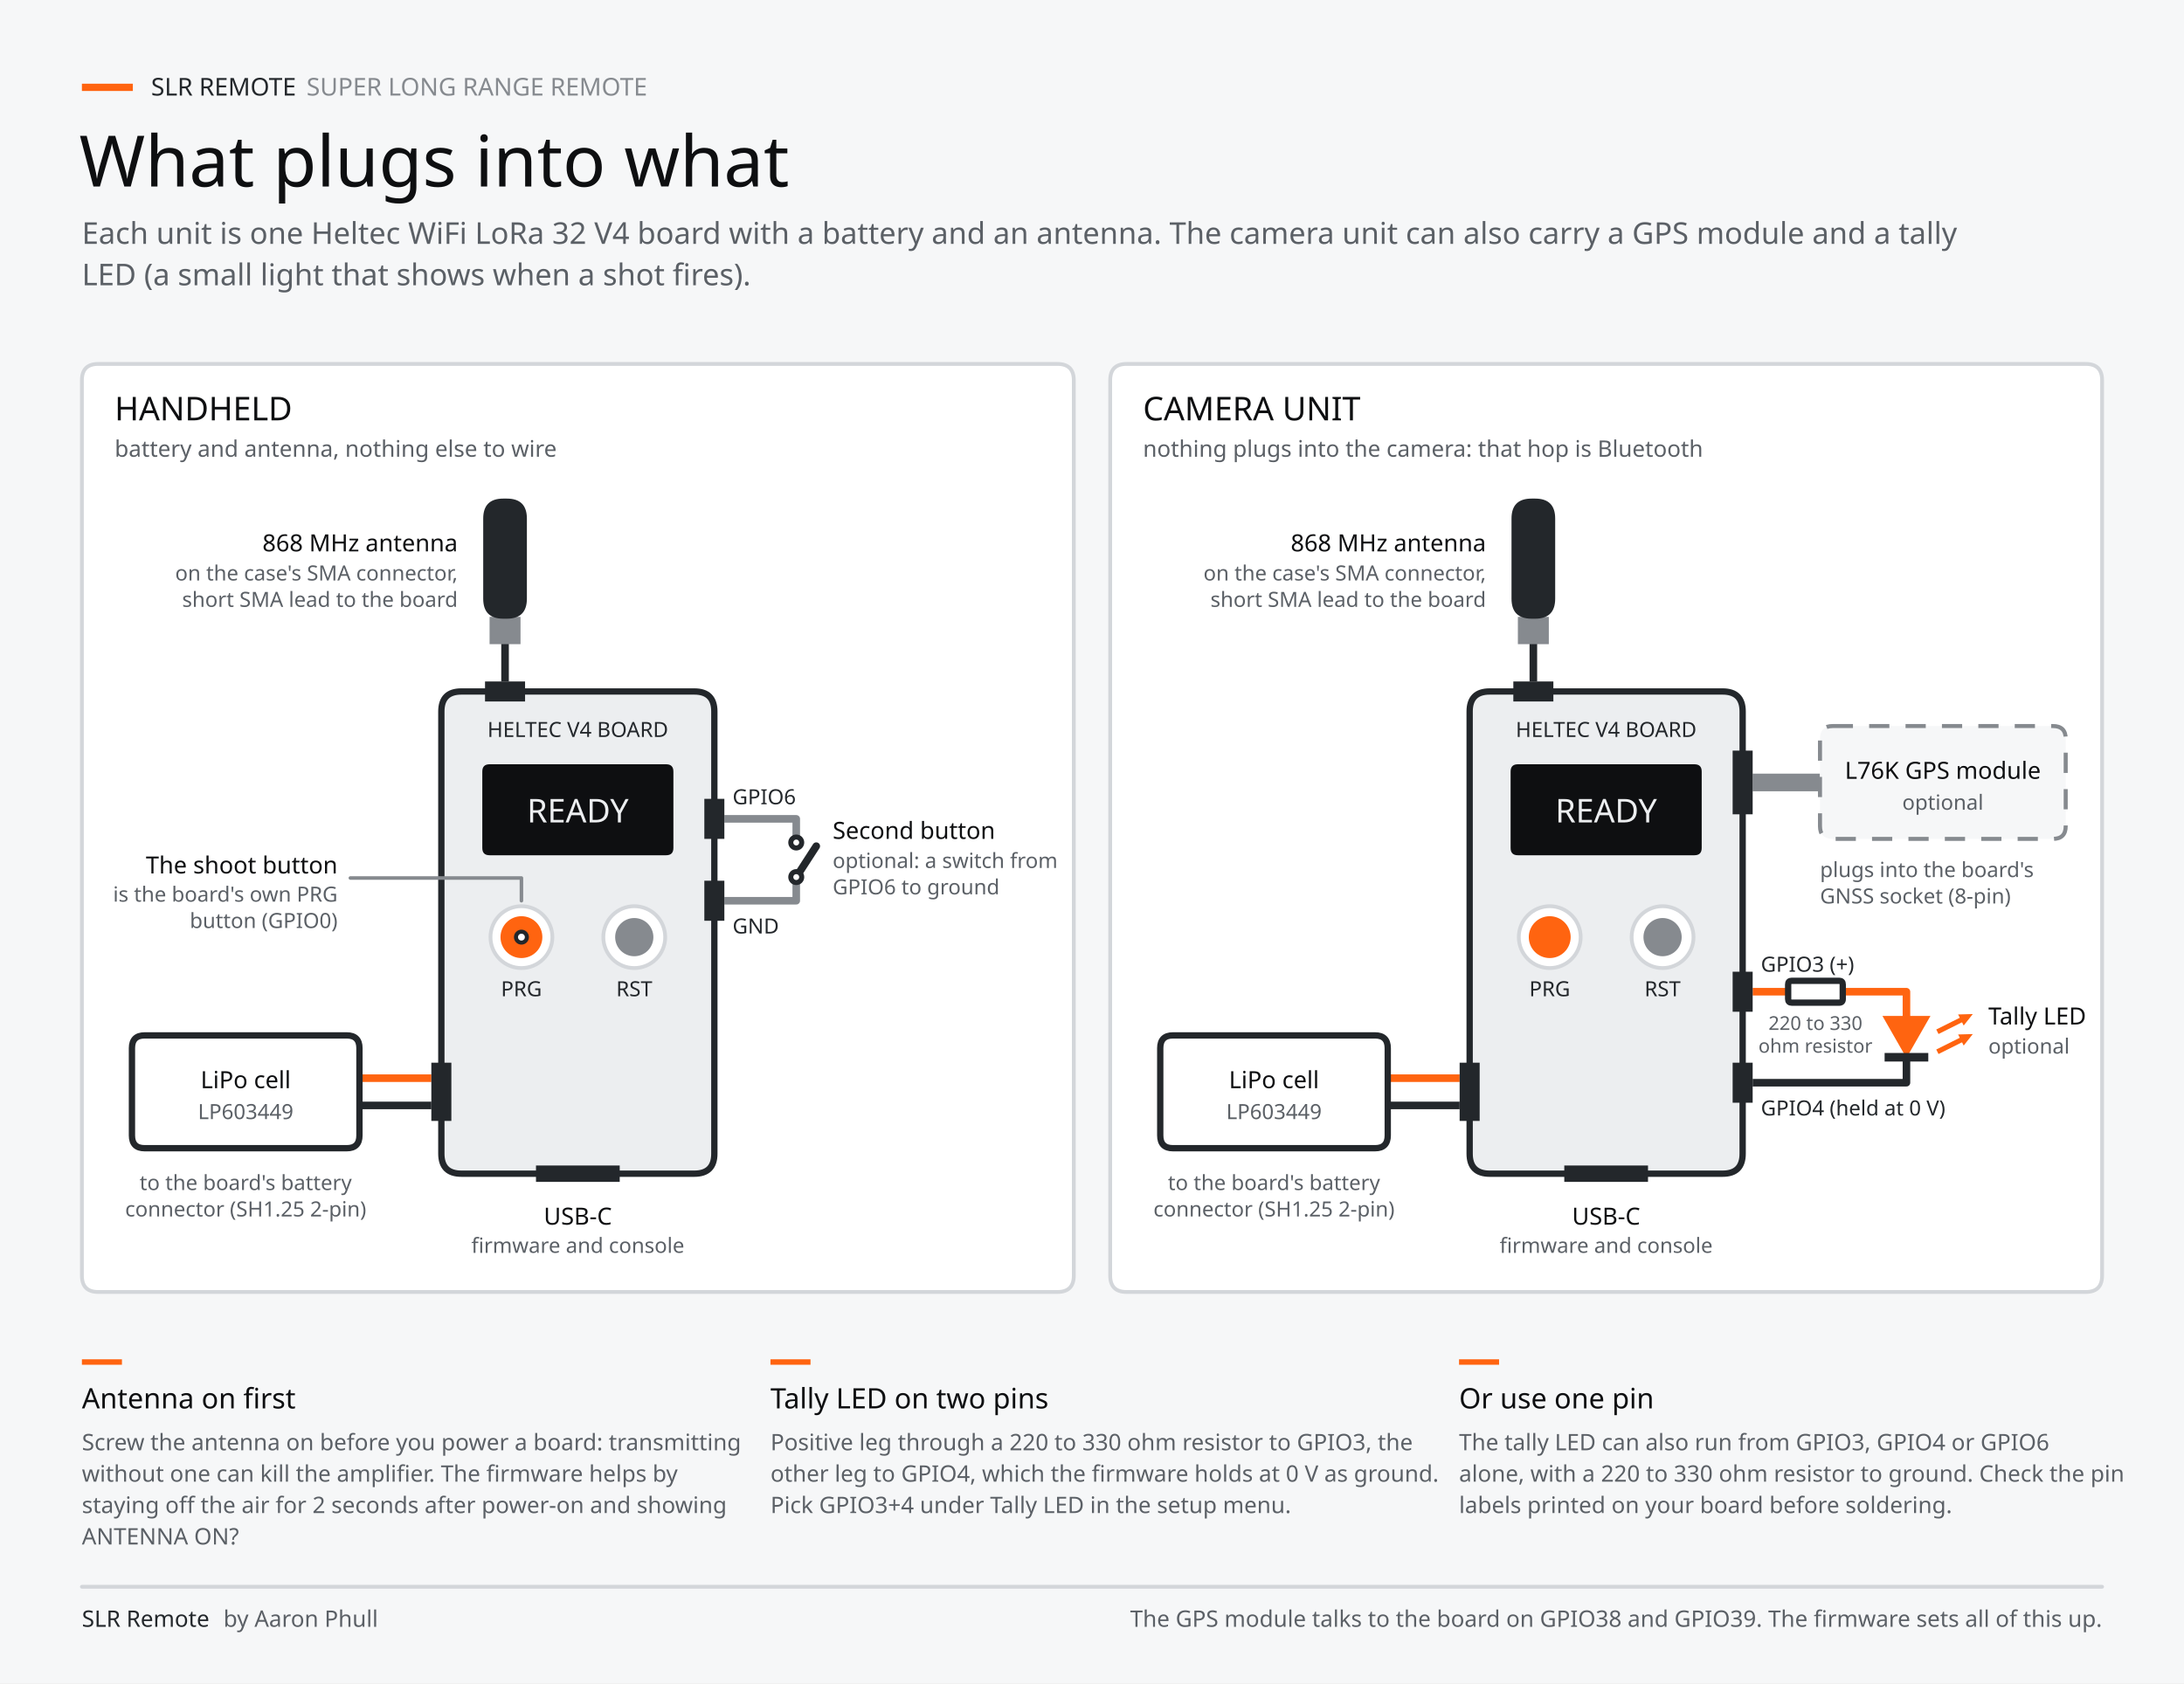
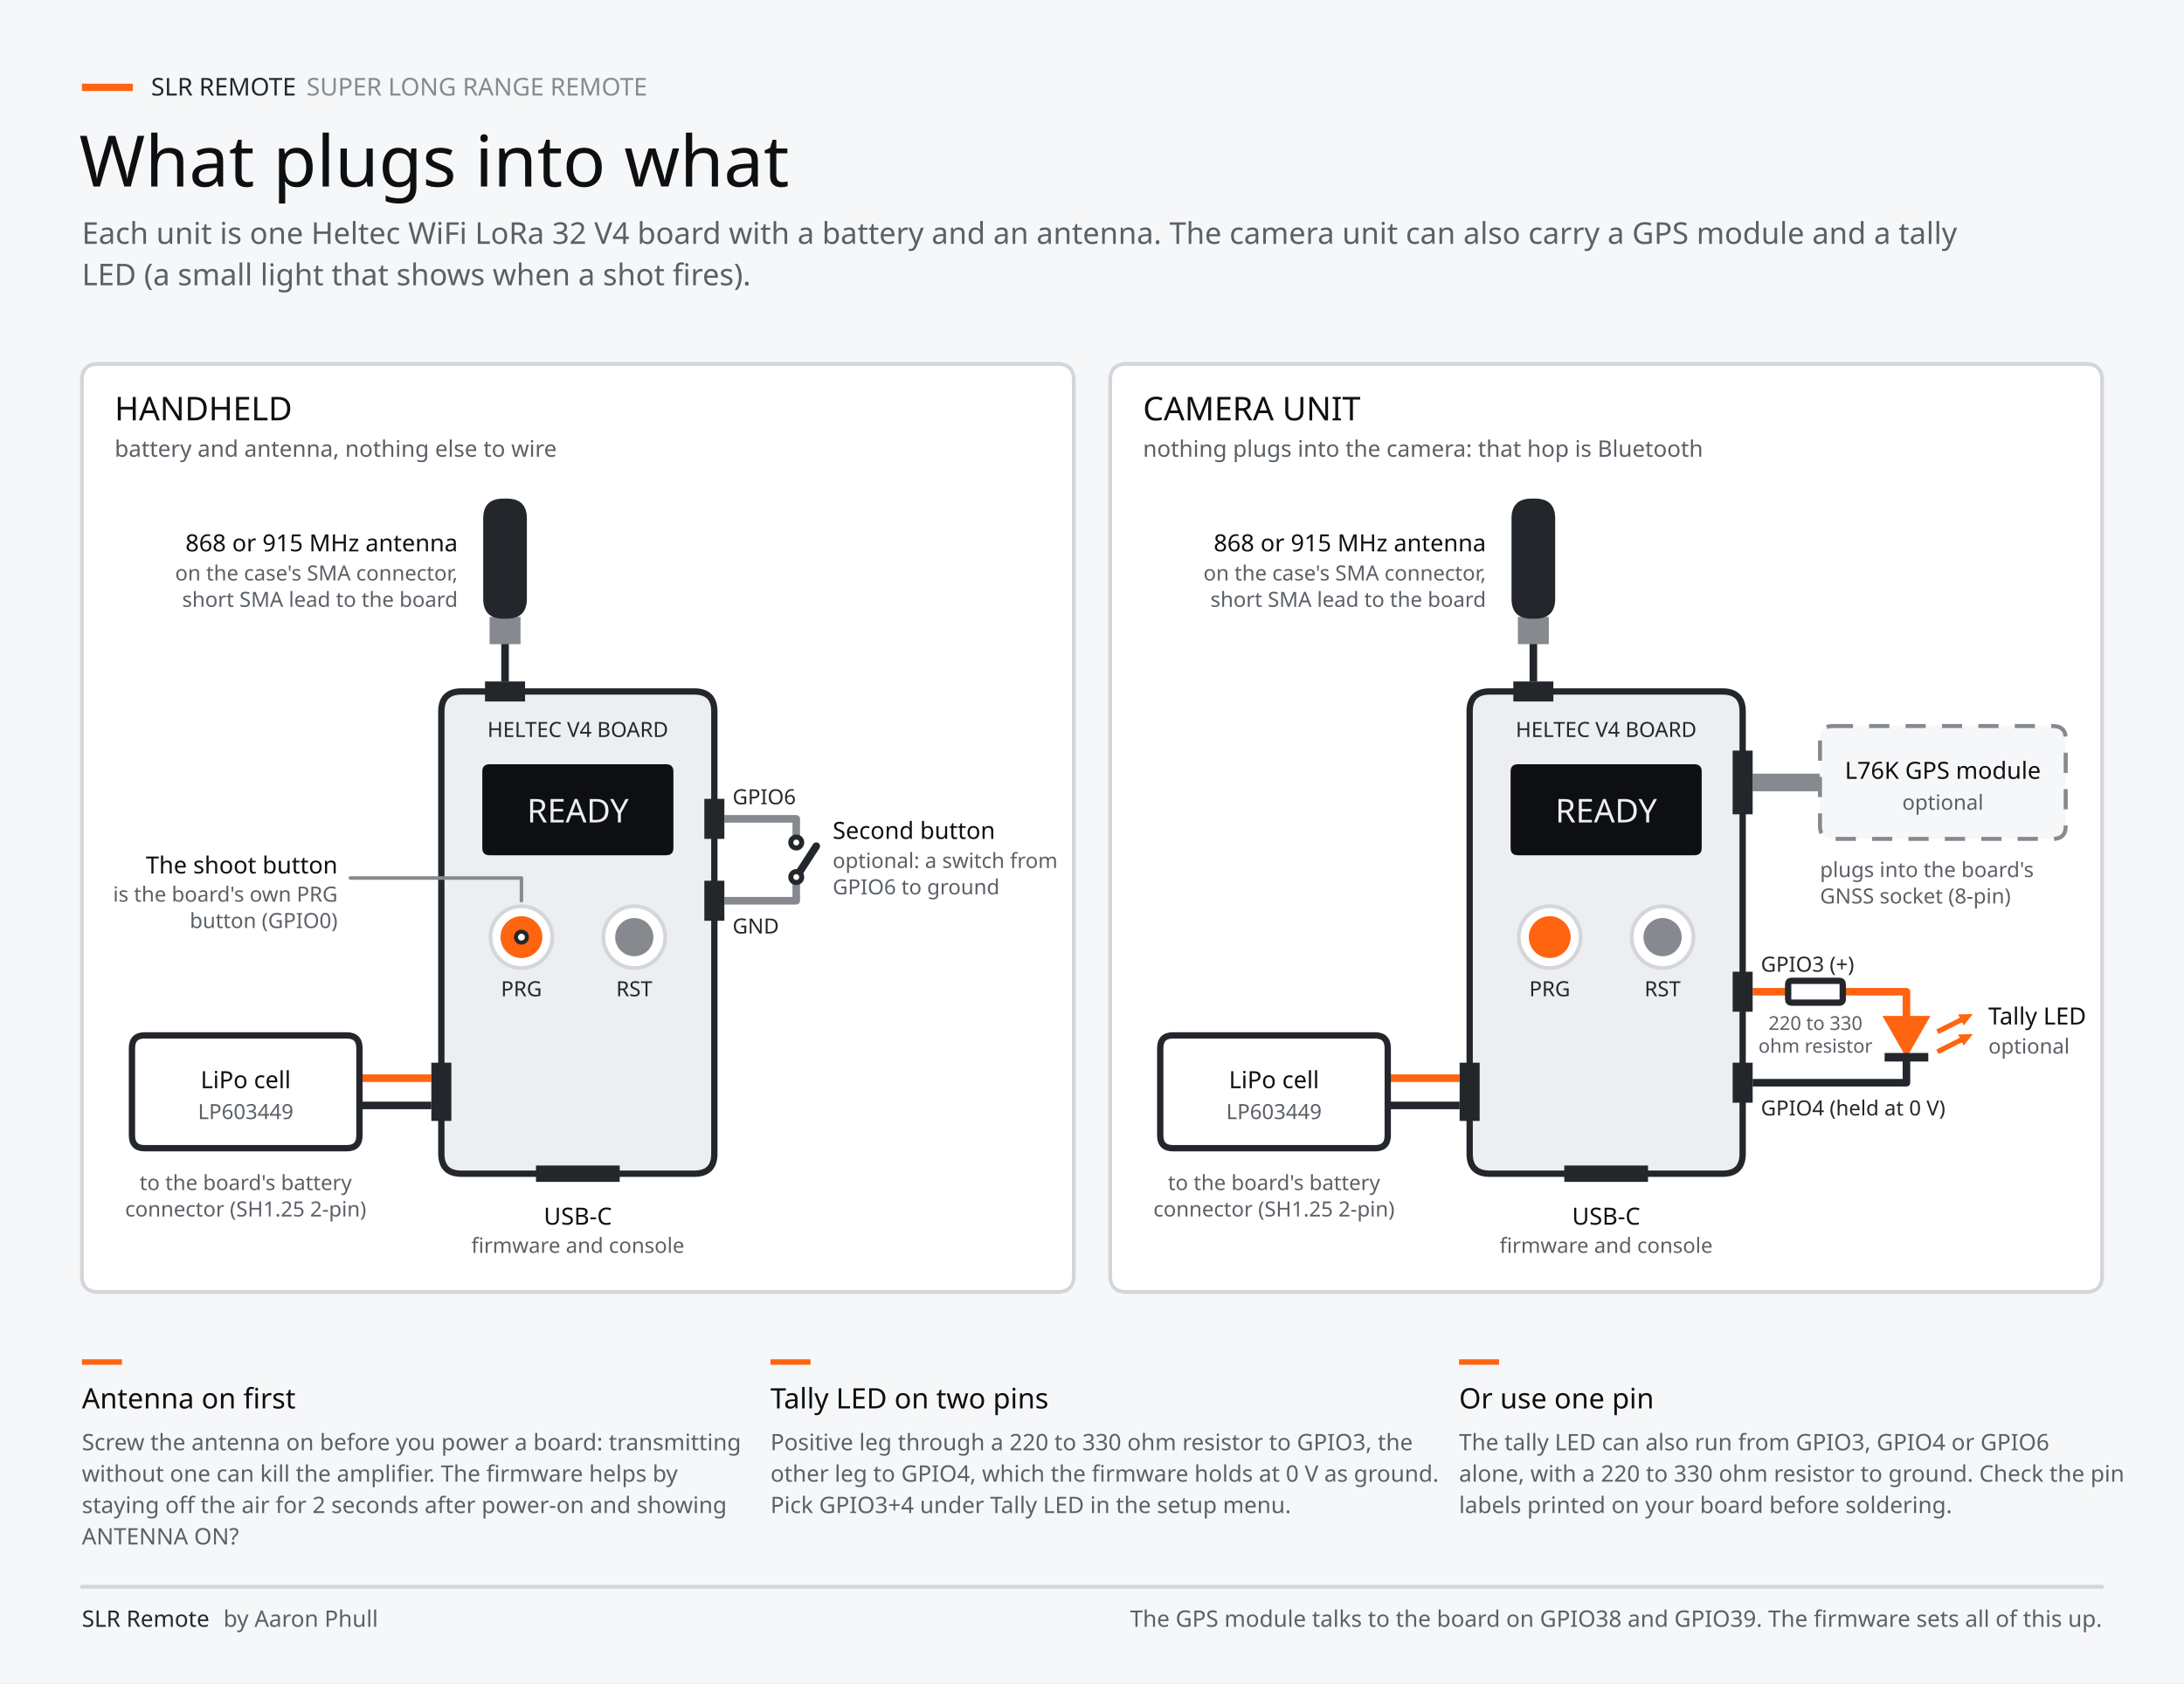
<svg xmlns="http://www.w3.org/2000/svg" width="864pt" height="666pt" viewBox="0 0 864 666" version="1.1">
  <defs>
    <style type="text/css">*{stroke-linejoin: round; stroke-linecap: butt}</style>
  </defs>
  <g id="figure_1">
    <g id="patch_1">
      <path d="M 0 666  L 864 666  L 864 0  L 0 0  z " style="fill: #f6f7f8" />
    </g>
    <g id="axes_1">
      <g id="patch_2">
        <path d="M 38.88 144  L 418.32 144  Q 424.8 144 424.8 150.48  L 424.8 504.72  Q 424.8 511.2 418.32 511.2  L 38.88 511.2  Q 32.4 511.2 32.4 504.72  L 32.4 150.48  Q 32.4 144 38.88 144  z " clip-path="url(#p35c425ba33)" style="fill: #ffffff; stroke: #d3d6da; stroke-width: 1.5; stroke-linejoin: miter" />
      </g>
      <g id="patch_3">
        <path d="M 445.68 144  L 825.12 144  Q 831.6 144 831.6 150.48  L 831.6 504.72  Q 831.6 511.2 825.12 511.2  L 445.68 511.2  Q 439.2 511.2 439.2 504.72  L 439.2 150.48  Q 439.2 144 445.68 144  z " clip-path="url(#p35c425ba33)" style="fill: #ffffff; stroke: #d3d6da; stroke-width: 1.5; stroke-linejoin: miter" />
      </g>
      <g id="patch_4">
        <path d="M 32.4 33.12  L 52.56 33.12  L 52.56 36  L 32.4 36  z " clip-path="url(#p35c425ba33)" style="fill: #ff6410" />
      </g>
      <g id="line2d_1">
        <path d="M 199.8 269.64  L 199.8 253.8  " clip-path="url(#p35c425ba33)" style="fill: none; stroke: #23272b; stroke-width: 3" />
      </g>
      <g id="line2d_2">
        <path d="M 142.2 426.6  L 170.64 426.6  " clip-path="url(#p35c425ba33)" style="fill: none; stroke: #ff6410; stroke-width: 3" />
      </g>
      <g id="line2d_3">
        <path d="M 142.2 437.4  L 170.64 437.4  " clip-path="url(#p35c425ba33)" style="fill: none; stroke: #23272b; stroke-width: 3" />
      </g>
      <g id="line2d_4">
        <path d="M 286.56 324  L 315 324  L 315 333.36  " clip-path="url(#p35c425ba33)" style="fill: none; stroke: #868a8f; stroke-width: 3" />
      </g>
      <g id="line2d_5">
        <path d="M 286.56 356.4  L 315 356.4  L 315 347.04  " clip-path="url(#p35c425ba33)" style="fill: none; stroke: #868a8f; stroke-width: 3" />
      </g>
      <g id="line2d_6">
        <path d="M 606.6 269.64  L 606.6 253.8  " clip-path="url(#p35c425ba33)" style="fill: none; stroke: #23272b; stroke-width: 3" />
      </g>
      <g id="line2d_7">
        <path d="M 549 426.6  L 577.44 426.6  " clip-path="url(#p35c425ba33)" style="fill: none; stroke: #ff6410; stroke-width: 3" />
      </g>
      <g id="line2d_8">
        <path d="M 549 437.4  L 577.44 437.4  " clip-path="url(#p35c425ba33)" style="fill: none; stroke: #23272b; stroke-width: 3" />
      </g>
      <g id="line2d_9">
        <path d="M 693.36 309.6  L 720 309.6  " clip-path="url(#p35c425ba33)" style="fill: none; stroke: #868a8f; stroke-width: 7" />
      </g>
      <g id="line2d_10">
        <path d="M 693.36 392.4  L 754.2 392.4  L 754.2 402.48  " clip-path="url(#p35c425ba33)" style="fill: none; stroke: #ff6410; stroke-width: 3" />
      </g>
      <g id="line2d_11">
        <path d="M 693.36 428.4  L 754.2 428.4  L 754.2 418.32  " clip-path="url(#p35c425ba33)" style="fill: none; stroke: #23272b; stroke-width: 3" />
      </g>
      <g id="patch_5">
        <path d="M 32.4 537.84  L 48.24 537.84  L 48.24 540  L 32.4 540  z " clip-path="url(#p35c425ba33)" style="fill: #ff6410" />
      </g>
      <g id="patch_6">
        <path d="M 304.8 537.84  L 320.64 537.84  L 320.64 540  L 304.8 540  z " clip-path="url(#p35c425ba33)" style="fill: #ff6410" />
      </g>
      <g id="patch_7">
        <path d="M 577.2 537.84  L 593.04 537.84  L 593.04 540  L 577.2 540  z " clip-path="url(#p35c425ba33)" style="fill: #ff6410" />
      </g>
      <g id="patch_8">
        <path d="M 182.52 273.6  L 274.68 273.6  Q 282.6 273.6 282.6 281.52  L 282.6 456.48  Q 282.6 464.4 274.68 464.4  L 182.52 464.4  Q 174.6 464.4 174.6 456.48  L 174.6 281.52  Q 174.6 273.6 182.52 273.6  z " clip-path="url(#p35c425ba33)" style="fill: #eceef0; stroke: #23272b; stroke-width: 2.5; stroke-linejoin: miter" />
      </g>
      <g id="patch_9">
        <path d="M 193.68 244.08  L 205.92 244.08  L 205.92 254.88  L 193.68 254.88  z " clip-path="url(#p35c425ba33)" style="fill: #868a8f" />
      </g>
      <g id="patch_10">
        <path d="M 199.08 197.28  L 200.52 197.28  Q 208.44 197.28 208.44 205.2  L 208.44 236.88  Q 208.44 244.8 200.52 244.8  L 199.08 244.8  Q 191.16 244.8 191.16 236.88  L 191.16 205.2  Q 191.16 197.28 199.08 197.28  z " clip-path="url(#p35c425ba33)" style="fill: #23272b" />
      </g>
      <g id="patch_11">
        <path d="M 57.24 409.68  L 137.16 409.68  Q 142.2 409.68 142.2 414.72  L 142.2 449.28  Q 142.2 454.32 137.16 454.32  L 57.24 454.32  Q 52.2 454.32 52.2 449.28  L 52.2 414.72  Q 52.2 409.68 57.24 409.68  z " clip-path="url(#p35c425ba33)" style="fill: #ffffff; stroke: #23272b; stroke-width: 2.5; stroke-linejoin: miter" />
      </g>
      <g id="line2d_12">
        <path d="M 315 347.04  L 322.92 334.8  " clip-path="url(#p35c425ba33)" style="fill: none; stroke: #23272b; stroke-width: 3; stroke-linecap: round" />
      </g>
      <g id="patch_12">
        <path d="M 589.32 273.6  L 681.48 273.6  Q 689.4 273.6 689.4 281.52  L 689.4 456.48  Q 689.4 464.4 681.48 464.4  L 589.32 464.4  Q 581.4 464.4 581.4 456.48  L 581.4 281.52  Q 581.4 273.6 589.32 273.6  z " clip-path="url(#p35c425ba33)" style="fill: #eceef0; stroke: #23272b; stroke-width: 2.5; stroke-linejoin: miter" />
      </g>
      <g id="patch_13">
        <path d="M 600.48 244.08  L 612.72 244.08  L 612.72 254.88  L 600.48 254.88  z " clip-path="url(#p35c425ba33)" style="fill: #868a8f" />
      </g>
      <g id="patch_14">
        <path d="M 605.88 197.28  L 607.32 197.28  Q 615.24 197.28 615.24 205.2  L 615.24 236.88  Q 615.24 244.8 607.32 244.8  L 605.88 244.8  Q 597.96 244.8 597.96 236.88  L 597.96 205.2  Q 597.96 197.28 605.88 197.28  z " clip-path="url(#p35c425ba33)" style="fill: #23272b" />
      </g>
      <g id="patch_15">
        <path d="M 464.04 409.68  L 543.96 409.68  Q 549 409.68 549 414.72  L 549 449.28  Q 549 454.32 543.96 454.32  L 464.04 454.32  Q 459 454.32 459 449.28  L 459 414.72  Q 459 409.68 464.04 409.68  z " clip-path="url(#p35c425ba33)" style="fill: #ffffff; stroke: #23272b; stroke-width: 2.5; stroke-linejoin: miter" />
      </g>
      <g id="patch_16">
        <path d="M 725.04 287.28  L 812.16 287.28  Q 817.2 287.28 817.2 292.32  L 817.2 326.88  Q 817.2 331.92 812.16 331.92  L 725.04 331.92  Q 720 331.92 720 326.88  L 720 292.32  Q 720 287.28 725.04 287.28  z " clip-path="url(#p35c425ba33)" style="fill: #f6f7f8; stroke-dasharray: 8,6.4; stroke-dashoffset: 0; stroke: #868a8f; stroke-width: 1.6; stroke-linejoin: miter" />
      </g>
      <g id="line2d_13">
        <path d="M 766.44 408.24  L 776.566 403.177  " clip-path="url(#p35c425ba33)" style="fill: none; stroke: #ff6410; stroke-width: 2" />
      </g>
      <g id="line2d_14">
        <path d="M 766.44 416.16  L 776.566 411.097  " clip-path="url(#p35c425ba33)" style="fill: none; stroke: #ff6410; stroke-width: 2" />
      </g>
      <g id="line2d_15">
        <path d="M 32.4 627.84  L 831.6 627.84  " clip-path="url(#p35c425ba33)" style="fill: none; stroke: #d3d6da; stroke-width: 1.5; stroke-linecap: round" />
      </g>
      <g id="patch_17">
        <path d="M 193.68 302.4  L 263.52 302.4  Q 266.4 302.4 266.4 305.28  L 266.4 335.52  Q 266.4 338.4 263.52 338.4  L 193.68 338.4  Q 190.8 338.4 190.8 335.52  L 190.8 305.28  Q 190.8 302.4 193.68 302.4  z " clip-path="url(#p35c425ba33)" style="fill: #0e0f11" />
      </g>
      <g id="patch_18">
        <path d="M 206.28 358.56  C 209.526 358.56 212.64 359.85 214.935 362.145  C 217.23 364.44 218.52 367.554 218.52 370.8  C 218.52 374.046 217.23 377.16 214.935 379.455  C 212.64 381.75 209.526 383.04 206.28 383.04  C 203.034 383.04 199.92 381.75 197.625 379.455  C 195.33 377.16 194.04 374.046 194.04 370.8  C 194.04 367.554 195.33 364.44 197.625 362.145  C 199.92 359.85 203.034 358.56 206.28 358.56  z " clip-path="url(#p35c425ba33)" style="fill: #ffffff; stroke: #d3d6da; stroke-width: 1.5; stroke-linejoin: miter" />
      </g>
      <g id="patch_19">
        <path d="M 250.92 358.56  C 254.166 358.56 257.28 359.85 259.575 362.145  C 261.87 364.44 263.16 367.554 263.16 370.8  C 263.16 374.046 261.87 377.16 259.575 379.455  C 257.28 381.75 254.166 383.04 250.92 383.04  C 247.674 383.04 244.56 381.75 242.265 379.455  C 239.97 377.16 238.68 374.046 238.68 370.8  C 238.68 367.554 239.97 364.44 242.265 362.145  C 244.56 359.85 247.674 358.56 250.92 358.56  z " clip-path="url(#p35c425ba33)" style="fill: #ffffff; stroke: #d3d6da; stroke-width: 1.5; stroke-linejoin: miter" />
      </g>
      <g id="patch_20">
        <path d="M 315 331.2  C 315.573 331.2 316.122 331.428 316.527 331.833  C 316.932 332.238 317.16 332.787 317.16 333.36  C 317.16 333.933 316.932 334.482 316.527 334.887  C 316.122 335.292 315.573 335.52 315 335.52  C 314.427 335.52 313.878 335.292 313.473 334.887  C 313.068 334.482 312.84 333.933 312.84 333.36  C 312.84 332.787 313.068 332.238 313.473 331.833  C 313.878 331.428 314.427 331.2 315 331.2  z " clip-path="url(#p35c425ba33)" style="fill: #ffffff; stroke: #23272b; stroke-width: 2; stroke-linejoin: miter" />
      </g>
      <g id="patch_21">
        <path d="M 315 344.88  C 315.573 344.88 316.122 345.108 316.527 345.513  C 316.932 345.918 317.16 346.467 317.16 347.04  C 317.16 347.613 316.932 348.162 316.527 348.567  C 316.122 348.972 315.573 349.2 315 349.2  C 314.427 349.2 313.878 348.972 313.473 348.567  C 313.068 348.162 312.84 347.613 312.84 347.04  C 312.84 346.467 313.068 345.918 313.473 345.513  C 313.878 345.108 314.427 344.88 315 344.88  z " clip-path="url(#p35c425ba33)" style="fill: #ffffff; stroke: #23272b; stroke-width: 2; stroke-linejoin: miter" />
      </g>
      <g id="patch_22">
        <path d="M 600.48 302.4  L 670.32 302.4  Q 673.2 302.4 673.2 305.28  L 673.2 335.52  Q 673.2 338.4 670.32 338.4  L 600.48 338.4  Q 597.6 338.4 597.6 335.52  L 597.6 305.28  Q 597.6 302.4 600.48 302.4  z " clip-path="url(#p35c425ba33)" style="fill: #0e0f11" />
      </g>
      <g id="patch_23">
        <path d="M 613.08 358.56  C 616.326 358.56 619.44 359.85 621.735 362.145  C 624.03 364.44 625.32 367.554 625.32 370.8  C 625.32 374.046 624.03 377.16 621.735 379.455  C 619.44 381.75 616.326 383.04 613.08 383.04  C 609.834 383.04 606.72 381.75 604.425 379.455  C 602.13 377.16 600.84 374.046 600.84 370.8  C 600.84 367.554 602.13 364.44 604.425 362.145  C 606.72 359.85 609.834 358.56 613.08 358.56  z " clip-path="url(#p35c425ba33)" style="fill: #ffffff; stroke: #d3d6da; stroke-width: 1.5; stroke-linejoin: miter" />
      </g>
      <g id="patch_24">
        <path d="M 657.72 358.56  C 660.966 358.56 664.08 359.85 666.375 362.145  C 668.67 364.44 669.96 367.554 669.96 370.8  C 669.96 374.046 668.67 377.16 666.375 379.455  C 664.08 381.75 660.966 383.04 657.72 383.04  C 654.474 383.04 651.36 381.75 649.065 379.455  C 646.77 377.16 645.48 374.046 645.48 370.8  C 645.48 367.554 646.77 364.44 649.065 362.145  C 651.36 359.85 654.474 358.56 657.72 358.56  z " clip-path="url(#p35c425ba33)" style="fill: #ffffff; stroke: #d3d6da; stroke-width: 1.5; stroke-linejoin: miter" />
      </g>
      <g id="patch_25">
        <path d="M 745.56 402.48  L 762.84 402.48  L 754.2 417.6  z " clip-path="url(#p35c425ba33)" style="fill: #ff6410; stroke: #ff6410; stroke-linejoin: miter" />
      </g>
      <g id="line2d_16">
        <path d="M 745.56 418.32  L 762.84 418.32  " clip-path="url(#p35c425ba33)" style="fill: none; stroke: #23272b; stroke-width: 3.4" />
      </g>
      <g id="patch_26">
        <path d="M 779.4 401.76  L 776.938 404.862  L 775.441 401.868  z " clip-path="url(#p35c425ba33)" style="fill: #ff6410; stroke: #ff6410; stroke-linejoin: miter" />
      </g>
      <g id="patch_27">
        <path d="M 779.4 409.68  L 776.938 412.782  L 775.441 409.788  z " clip-path="url(#p35c425ba33)" style="fill: #ff6410; stroke: #ff6410; stroke-linejoin: miter" />
      </g>
      <g id="text_1">
        <text style="font-size: 9.72px; font-family: 'DIN Alternate'; text-anchor: start; fill: #23272b" x="59.76" y="37.8" transform="rotate(-0 59.76 37.8)">SLR REMOTE</text>
      </g>
      <g id="text_2">
        <text style="font-size: 9.72px; font-family: 'DIN Alternate'; text-anchor: start; fill: #868a8f" x="121.252" y="37.8" transform="rotate(-0 121.2524 37.8)">SUPER LONG RANGE REMOTE</text>
      </g>
      <g id="text_3">
        <text style="font-size: 28.08px; font-family: 'Avenir Next Demi Bold'; text-anchor: start; fill: #0e0f11" x="31.32" y="73.8" transform="rotate(-0 31.32 73.8)">What plugs into what</text>
      </g>
      <g id="text_4">
        <text style="font-size: 11.88px; font-family: 'Avenir Next'; text-anchor: start; fill: #5b6066" x="32.4" y="96.48" transform="rotate(-0 32.4 96.48)">Each unit is one Heltec WiFi LoRa 32 V4 board with a battery and an antenna. The camera unit can also carry a GPS module and a tally</text>
      </g>
      <g id="text_5">
        <text style="font-size: 11.88px; font-family: 'Avenir Next'; text-anchor: start; fill: #5b6066" x="32.4" y="112.874" transform="rotate(-0 32.4 112.8744)">LED (a small light that shows when a shot fires).</text>
      </g>
      <g id="text_6">
        <text style="font-size: 12.96px; font-family: 'Avenir Next Demi Bold'; text-anchor: start; fill: #0e0f11" x="45.36" y="166.32" transform="rotate(-0 45.36 166.32)">HANDHELD</text>
      </g>
      <g id="text_7">
        <text style="font-size: 9px; font-family: 'Avenir Next'; text-anchor: start; fill: #5b6066" x="45.36" y="180.72" transform="rotate(-0 45.36 180.72)">battery and antenna, nothing else to wire</text>
      </g>
      <g id="patch_28">
        <path d="M 206.28 362.52  C 208.476 362.52 210.582 363.392 212.135 364.945  C 213.688 366.498 214.56 368.604 214.56 370.8  C 214.56 372.996 213.688 375.102 212.135 376.655  C 210.582 378.208 208.476 379.08 206.28 379.08  C 204.084 379.08 201.978 378.208 200.425 376.655  C 198.872 375.102 198 372.996 198 370.8  C 198 368.604 198.872 366.498 200.425 364.945  C 201.978 363.392 204.084 362.52 206.28 362.52  z " clip-path="url(#p35c425ba33)" style="fill: #ff6410" />
      </g>
      <g id="patch_29">
        <path d="M 250.92 363.24  C 252.925 363.24 254.848 364.037 256.266 365.454  C 257.683 366.872 258.48 368.795 258.48 370.8  C 258.48 372.805 257.683 374.728 256.266 376.146  C 254.848 377.563 252.925 378.36 250.92 378.36  C 248.915 378.36 246.992 377.563 245.574 376.146  C 244.157 374.728 243.36 372.805 243.36 370.8  C 243.36 368.795 244.157 366.872 245.574 365.454  C 246.992 364.037 248.915 363.24 250.92 363.24  z " clip-path="url(#p35c425ba33)" style="fill: #868a8f" />
      </g>
      <g id="text_8">
-         <text style="font-size: 9.36px; font-family: 'Avenir Next Demi Bold'; text-anchor: end; fill: #0e0f11" x="181.08" y="218.16" transform="rotate(-0 181.08 218.16)">868 MHz antenna</text>
+         <text style="font-size: 9.36px; font-family: 'Avenir Next Demi Bold'; text-anchor: end; fill: #0e0f11" x="181.08" y="218.16" transform="rotate(-0 181.08 218.16)">868 or 915 MHz antenna</text>
      </g>
      <g id="text_9">
        <text style="font-size: 8.28px; font-family: 'Avenir Next'; text-anchor: end; fill: #5b6066" x="181.08" y="229.68" transform="rotate(-0 181.08 229.68)">on the case's SMA connector,</text>
      </g>
      <g id="text_10">
        <text style="font-size: 8.28px; font-family: 'Avenir Next'; text-anchor: end; fill: #5b6066" x="181.08" y="240.12" transform="rotate(-0 181.08 240.12)">short SMA lead to the board</text>
      </g>
      <g id="text_11">
        <text style="font-size: 8.28px; font-family: 'Avenir Next'; text-anchor: middle; fill: #5b6066" x="97.2" y="470.88" transform="rotate(-0 97.2 470.88)">to the board's battery</text>
      </g>
      <g id="text_12">
        <text style="font-size: 8.28px; font-family: 'Avenir Next'; text-anchor: middle; fill: #5b6066" x="97.2" y="481.32" transform="rotate(-0 97.2 481.32)">connector (SH1.25 2-pin)</text>
      </g>
      <g id="text_13">
        <text style="font-size: 9.36px; font-family: 'Avenir Next Demi Bold'; text-anchor: middle; fill: #0e0f11" x="228.6" y="484.56" transform="rotate(-0 228.6 484.56)">USB-C</text>
      </g>
      <g id="text_14">
        <text style="font-size: 8.28px; font-family: 'Avenir Next'; text-anchor: middle; fill: #5b6066" x="228.6" y="495.72" transform="rotate(-0 228.6 495.72)">firmware and console</text>
      </g>
      <g id="text_15">
        <text style="font-size: 8.28px; font-family: 'Avenir Next Medium'; text-anchor: start; fill: #23272b" x="289.8" y="318.24" transform="rotate(-0 289.8 318.24)">GPIO6</text>
      </g>
      <g id="text_16">
        <text style="font-size: 8.28px; font-family: 'Avenir Next Medium'; text-anchor: start; fill: #23272b" x="289.8" y="369.36" transform="rotate(-0 289.8 369.36)">GND</text>
      </g>
      <g id="text_17">
        <text style="font-size: 9.36px; font-family: 'Avenir Next Demi Bold'; text-anchor: start; fill: #0e0f11" x="329.4" y="331.92" transform="rotate(-0 329.4 331.92)">Second button</text>
      </g>
      <g id="text_18">
        <text style="font-size: 8.28px; font-family: 'Avenir Next'; text-anchor: start; fill: #5b6066" x="329.4" y="343.44" transform="rotate(-0 329.4 343.44)">optional: a switch from</text>
      </g>
      <g id="text_19">
        <text style="font-size: 8.28px; font-family: 'Avenir Next'; text-anchor: start; fill: #5b6066" x="329.4" y="353.88" transform="rotate(-0 329.4 353.88)">GPIO6 to ground</text>
      </g>
      <g id="text_20">
        <text style="font-size: 9.36px; font-family: 'Avenir Next Demi Bold'; text-anchor: end; fill: #0e0f11" x="133.56" y="345.6" transform="rotate(-0 133.56 345.6)">The shoot button</text>
      </g>
      <g id="text_21">
        <text style="font-size: 8.28px; font-family: 'Avenir Next'; text-anchor: end; fill: #5b6066" x="133.56" y="356.76" transform="rotate(-0 133.56 356.76)">is the board's own PRG</text>
      </g>
      <g id="text_22">
        <text style="font-size: 8.28px; font-family: 'Avenir Next'; text-anchor: end; fill: #5b6066" x="133.56" y="367.2" transform="rotate(-0 133.56 367.2)">button (GPIO0)</text>
      </g>
      <g id="text_23">
        <text style="font-size: 12.96px; font-family: 'Avenir Next Demi Bold'; text-anchor: start; fill: #0e0f11" x="452.16" y="166.32" transform="rotate(-0 452.16 166.32)">CAMERA UNIT</text>
      </g>
      <g id="text_24">
        <text style="font-size: 9px; font-family: 'Avenir Next'; text-anchor: start; fill: #5b6066" x="452.16" y="180.72" transform="rotate(-0 452.16 180.72)">nothing plugs into the camera: that hop is Bluetooth</text>
      </g>
      <g id="patch_30">
        <path d="M 613.08 362.52  C 615.276 362.52 617.382 363.392 618.935 364.945  C 620.488 366.498 621.36 368.604 621.36 370.8  C 621.36 372.996 620.488 375.102 618.935 376.655  C 617.382 378.208 615.276 379.08 613.08 379.08  C 610.884 379.08 608.778 378.208 607.225 376.655  C 605.672 375.102 604.8 372.996 604.8 370.8  C 604.8 368.604 605.672 366.498 607.225 364.945  C 608.778 363.392 610.884 362.52 613.08 362.52  z " clip-path="url(#p35c425ba33)" style="fill: #ff6410" />
      </g>
      <g id="patch_31">
        <path d="M 657.72 363.24  C 659.725 363.24 661.648 364.037 663.066 365.454  C 664.483 366.872 665.28 368.795 665.28 370.8  C 665.28 372.805 664.483 374.728 663.066 376.146  C 661.648 377.563 659.725 378.36 657.72 378.36  C 655.715 378.36 653.792 377.563 652.374 376.146  C 650.957 374.728 650.16 372.805 650.16 370.8  C 650.16 368.795 650.957 366.872 652.374 365.454  C 653.792 364.037 655.715 363.24 657.72 363.24  z " clip-path="url(#p35c425ba33)" style="fill: #868a8f" />
      </g>
      <g id="text_25">
-         <text style="font-size: 9.36px; font-family: 'Avenir Next Demi Bold'; text-anchor: end; fill: #0e0f11" x="587.88" y="218.16" transform="rotate(-0 587.88 218.16)">868 MHz antenna</text>
+         <text style="font-size: 9.36px; font-family: 'Avenir Next Demi Bold'; text-anchor: end; fill: #0e0f11" x="587.88" y="218.16" transform="rotate(-0 587.88 218.16)">868 or 915 MHz antenna</text>
      </g>
      <g id="text_26">
        <text style="font-size: 8.28px; font-family: 'Avenir Next'; text-anchor: end; fill: #5b6066" x="587.88" y="229.68" transform="rotate(-0 587.88 229.68)">on the case's SMA connector,</text>
      </g>
      <g id="text_27">
        <text style="font-size: 8.28px; font-family: 'Avenir Next'; text-anchor: end; fill: #5b6066" x="587.88" y="240.12" transform="rotate(-0 587.88 240.12)">short SMA lead to the board</text>
      </g>
      <g id="text_28">
        <text style="font-size: 8.28px; font-family: 'Avenir Next'; text-anchor: middle; fill: #5b6066" x="504" y="470.88" transform="rotate(-0 504 470.88)">to the board's battery</text>
      </g>
      <g id="text_29">
        <text style="font-size: 8.28px; font-family: 'Avenir Next'; text-anchor: middle; fill: #5b6066" x="504" y="481.32" transform="rotate(-0 504 481.32)">connector (SH1.25 2-pin)</text>
      </g>
      <g id="text_30">
        <text style="font-size: 9.36px; font-family: 'Avenir Next Demi Bold'; text-anchor: middle; fill: #0e0f11" x="635.4" y="484.56" transform="rotate(-0 635.4 484.56)">USB-C</text>
      </g>
      <g id="text_31">
        <text style="font-size: 8.28px; font-family: 'Avenir Next'; text-anchor: middle; fill: #5b6066" x="635.4" y="495.72" transform="rotate(-0 635.4 495.72)">firmware and console</text>
      </g>
      <g id="text_32">
        <text style="font-size: 8.28px; font-family: 'Avenir Next'; text-anchor: start; fill: #5b6066" x="720" y="347.04" transform="rotate(-0 720 347.04)">plugs into the board's</text>
      </g>
      <g id="text_33">
        <text style="font-size: 8.28px; font-family: 'Avenir Next'; text-anchor: start; fill: #5b6066" x="720" y="357.48" transform="rotate(-0 720 357.48)">GNSS socket (8-pin)</text>
      </g>
      <g id="patch_32">
        <path d="M 708.84 388.08  L 727.56 388.08  Q 729 388.08 729 389.52  L 729 395.28  Q 729 396.72 727.56 396.72  L 708.84 396.72  Q 707.4 396.72 707.4 395.28  L 707.4 389.52  Q 707.4 388.08 708.84 388.08  z " clip-path="url(#p35c425ba33)" style="fill: #ffffff; stroke: #23272b; stroke-width: 2.5; stroke-linejoin: miter" />
      </g>
      <g id="text_34">
        <text style="font-size: 7.56px; font-family: 'Avenir Next'; text-anchor: middle; fill: #5b6066" x="718.2" y="407.52" transform="rotate(-0 718.2 407.52)">220 to 330</text>
      </g>
      <g id="text_35">
        <text style="font-size: 7.56px; font-family: 'Avenir Next'; text-anchor: middle; fill: #5b6066" x="718.2" y="416.52" transform="rotate(-0 718.2 416.52)">ohm resistor</text>
      </g>
      <g id="text_36">
        <text style="font-size: 8.28px; font-family: 'Avenir Next Medium'; text-anchor: start; fill: #23272b" x="696.6" y="384.48" transform="rotate(-0 696.6 384.48)">GPIO3  (+)</text>
      </g>
      <g id="text_37">
        <text style="font-size: 8.28px; font-family: 'Avenir Next Medium'; text-anchor: start; fill: #23272b" x="696.6" y="441.36" transform="rotate(-0 696.6 441.36)">GPIO4  (held at 0 V)</text>
      </g>
      <g id="text_38">
        <text style="font-size: 9.36px; font-family: 'Avenir Next Demi Bold'; text-anchor: start; fill: #0e0f11" x="786.6" y="405.36" transform="rotate(-0 786.6 405.36)">Tally LED</text>
      </g>
      <g id="text_39">
        <text style="font-size: 8.28px; font-family: 'Avenir Next'; text-anchor: start; fill: #5b6066" x="786.6" y="416.88" transform="rotate(-0 786.6 416.88)">optional</text>
      </g>
      <g id="text_40">
        <text style="font-size: 11.16px; font-family: 'Avenir Next Demi Bold'; text-anchor: start; fill: #0e0f11" x="32.4" y="557.28" transform="rotate(-0 32.4 557.28)">Antenna on first</text>
      </g>
      <g id="text_41">
        <text style="font-size: 9px; font-family: 'Avenir Next'; text-anchor: start; fill: #5b6066" x="32.4" y="573.84" transform="rotate(-0 32.4 573.84)">Screw the antenna on before you power a board: transmitting</text>
      </g>
      <g id="text_42">
        <text style="font-size: 9px; font-family: 'Avenir Next'; text-anchor: start; fill: #5b6066" x="32.4" y="586.26" transform="rotate(-0 32.4 586.26)">without one can kill the amplifier. The firmware helps by</text>
      </g>
      <g id="text_43">
        <text style="font-size: 9px; font-family: 'Avenir Next'; text-anchor: start; fill: #5b6066" x="32.4" y="598.68" transform="rotate(-0 32.4 598.68)">staying off the air for 2 seconds after power-on and showing</text>
      </g>
      <g id="text_44">
        <text style="font-size: 9px; font-family: 'Avenir Next'; text-anchor: start; fill: #5b6066" x="32.4" y="611.1" transform="rotate(-0 32.4 611.1)">ANTENNA ON?</text>
      </g>
      <g id="text_45">
        <text style="font-size: 11.16px; font-family: 'Avenir Next Demi Bold'; text-anchor: start; fill: #0e0f11" x="304.8" y="557.28" transform="rotate(-0 304.8 557.28)">Tally LED on two pins</text>
      </g>
      <g id="text_46">
        <text style="font-size: 9px; font-family: 'Avenir Next'; text-anchor: start; fill: #5b6066" x="304.8" y="573.84" transform="rotate(-0 304.8 573.84)">Positive leg through a 220 to 330 ohm resistor to GPIO3, the</text>
      </g>
      <g id="text_47">
        <text style="font-size: 9px; font-family: 'Avenir Next'; text-anchor: start; fill: #5b6066" x="304.8" y="586.26" transform="rotate(-0 304.8 586.26)">other leg to GPIO4, which the firmware holds at 0 V as ground.</text>
      </g>
      <g id="text_48">
        <text style="font-size: 9px; font-family: 'Avenir Next'; text-anchor: start; fill: #5b6066" x="304.8" y="598.68" transform="rotate(-0 304.8 598.68)">Pick GPIO3+4 under Tally LED in the setup menu.</text>
      </g>
      <g id="text_49">
        <text style="font-size: 11.16px; font-family: 'Avenir Next Demi Bold'; text-anchor: start; fill: #0e0f11" x="577.2" y="557.28" transform="rotate(-0 577.2 557.28)">Or use one pin</text>
      </g>
      <g id="text_50">
        <text style="font-size: 9px; font-family: 'Avenir Next'; text-anchor: start; fill: #5b6066" x="577.2" y="573.84" transform="rotate(-0 577.2 573.84)">The tally LED can also run from GPIO3, GPIO4 or GPIO6</text>
      </g>
      <g id="text_51">
        <text style="font-size: 9px; font-family: 'Avenir Next'; text-anchor: start; fill: #5b6066" x="577.2" y="586.26" transform="rotate(-0 577.2 586.26)">alone, with a 220 to 330 ohm resistor to ground. Check the pin</text>
      </g>
      <g id="text_52">
        <text style="font-size: 9px; font-family: 'Avenir Next'; text-anchor: start; fill: #5b6066" x="577.2" y="598.68" transform="rotate(-0 577.2 598.68)">labels printed on your board before soldering.</text>
      </g>
      <g id="text_53">
        <text style="font-size: 9px; font-family: 'Avenir Next Demi Bold'; text-anchor: start; fill: #23272b" x="32.4" y="643.68" transform="rotate(-0 32.4 643.68)">SLR Remote</text>
      </g>
      <g id="text_54">
        <text style="font-size: 9px; font-family: 'Avenir Next'; text-anchor: start; fill: #5b6066" x="88.381" y="643.68" transform="rotate(-0 88.38141 643.68)">by Aaron Phull</text>
      </g>
      <g id="text_55">
        <text style="font-size: 9px; font-family: 'Avenir Next'; text-anchor: end; fill: #5b6066" x="831.6" y="643.68" transform="rotate(-0 831.6 643.68)">The GPS module talks to the board on GPIO38 and GPIO39. The firmware sets all of this up.</text>
      </g>
      <g id="text_56">
        <text style="font-size: 8.28px; font-family: 'DIN Alternate'; text-anchor: middle; fill: #23272b" x="228.6" y="291.6" transform="rotate(-0 228.6 291.6)">HELTEC V4 BOARD</text>
      </g>
      <g id="text_57">
        <text style="font-size: 12.96px; font-family: 'DIN Alternate'; text-anchor: middle; fill: #eceef0" x="228.6" y="325.415" transform="rotate(-0 228.6 325.415)">READY</text>
      </g>
      <g id="text_58">
        <text style="font-size: 8.28px; font-family: 'Avenir Next Medium'; text-anchor: middle; fill: #23272b" x="206.28" y="394.2" transform="rotate(-0 206.28 394.2)">PRG</text>
      </g>
      <g id="text_59">
        <text style="font-size: 8.28px; font-family: 'Avenir Next Medium'; text-anchor: middle; fill: #23272b" x="250.92" y="394.2" transform="rotate(-0 250.92 394.2)">RST</text>
      </g>
      <g id="patch_33">
        <path d="M 191.88 269.64  L 207.72 269.64  L 207.72 277.56  L 191.88 277.56  z " clip-path="url(#p35c425ba33)" style="fill: #23272b" />
      </g>
      <g id="patch_34">
        <path d="M 170.64 420.48  L 178.56 420.48  L 178.56 443.52  L 170.64 443.52  z " clip-path="url(#p35c425ba33)" style="fill: #23272b" />
      </g>
      <g id="text_60">
        <text style="font-size: 9.36px; font-family: 'Avenir Next Demi Bold'; text-anchor: middle; fill: #0e0f11" x="97.2" y="430.56" transform="rotate(-0 97.2 430.56)">LiPo cell</text>
      </g>
      <g id="text_61">
        <text style="font-size: 8.28px; font-family: 'Avenir Next'; text-anchor: middle; fill: #5b6066" x="97.2" y="442.8" transform="rotate(-0 97.2 442.8)">LP603449</text>
      </g>
      <g id="patch_35">
        <path d="M 212.04 461.16  L 245.16 461.16  L 245.16 467.64  L 212.04 467.64  z " clip-path="url(#p35c425ba33)" style="fill: #23272b" />
      </g>
      <g id="patch_36">
        <path d="M 278.64 316.08  L 286.56 316.08  L 286.56 331.92  L 278.64 331.92  z " clip-path="url(#p35c425ba33)" style="fill: #23272b" />
      </g>
      <g id="patch_37">
        <path d="M 278.64 348.48  L 286.56 348.48  L 286.56 364.32  L 278.64 364.32  z " clip-path="url(#p35c425ba33)" style="fill: #23272b" />
      </g>
      <g id="text_62">
        <text style="font-size: 8.28px; font-family: 'DIN Alternate'; text-anchor: middle; fill: #23272b" x="635.4" y="291.6" transform="rotate(-0 635.4 291.6)">HELTEC V4 BOARD</text>
      </g>
      <g id="text_63">
        <text style="font-size: 12.96px; font-family: 'DIN Alternate'; text-anchor: middle; fill: #eceef0" x="635.4" y="325.415" transform="rotate(-0 635.4 325.415)">READY</text>
      </g>
      <g id="text_64">
        <text style="font-size: 8.28px; font-family: 'Avenir Next Medium'; text-anchor: middle; fill: #23272b" x="613.08" y="394.2" transform="rotate(-0 613.08 394.2)">PRG</text>
      </g>
      <g id="text_65">
        <text style="font-size: 8.28px; font-family: 'Avenir Next Medium'; text-anchor: middle; fill: #23272b" x="657.72" y="394.2" transform="rotate(-0 657.72 394.2)">RST</text>
      </g>
      <g id="patch_38">
        <path d="M 598.68 269.64  L 614.52 269.64  L 614.52 277.56  L 598.68 277.56  z " clip-path="url(#p35c425ba33)" style="fill: #23272b" />
      </g>
      <g id="patch_39">
        <path d="M 577.44 420.48  L 585.36 420.48  L 585.36 443.52  L 577.44 443.52  z " clip-path="url(#p35c425ba33)" style="fill: #23272b" />
      </g>
      <g id="text_66">
        <text style="font-size: 9.36px; font-family: 'Avenir Next Demi Bold'; text-anchor: middle; fill: #0e0f11" x="504" y="430.56" transform="rotate(-0 504 430.56)">LiPo cell</text>
      </g>
      <g id="text_67">
        <text style="font-size: 8.28px; font-family: 'Avenir Next'; text-anchor: middle; fill: #5b6066" x="504" y="442.8" transform="rotate(-0 504 442.8)">LP603449</text>
      </g>
      <g id="patch_40">
        <path d="M 618.84 461.16  L 651.96 461.16  L 651.96 467.64  L 618.84 467.64  z " clip-path="url(#p35c425ba33)" style="fill: #23272b" />
      </g>
      <g id="patch_41">
        <path d="M 685.44 297  L 693.36 297  L 693.36 322.2  L 685.44 322.2  z " clip-path="url(#p35c425ba33)" style="fill: #23272b" />
      </g>
      <g id="text_68">
        <text style="font-size: 9.36px; font-family: 'Avenir Next Demi Bold'; text-anchor: middle; fill: #0e0f11" x="768.6" y="308.16" transform="rotate(-0 768.6 308.16)">L76K GPS module</text>
      </g>
      <g id="text_69">
        <text style="font-size: 8.28px; font-family: 'Avenir Next'; text-anchor: middle; fill: #5b6066" x="768.6" y="320.4" transform="rotate(-0 768.6 320.4)">optional</text>
      </g>
      <g id="patch_42">
        <path d="M 685.44 384.48  L 693.36 384.48  L 693.36 400.32  L 685.44 400.32  z " clip-path="url(#p35c425ba33)" style="fill: #23272b" />
      </g>
      <g id="patch_43">
        <path d="M 685.44 420.48  L 693.36 420.48  L 693.36 436.32  L 685.44 436.32  z " clip-path="url(#p35c425ba33)" style="fill: #23272b" />
      </g>
      <g id="line2d_17">
        <path d="M 206.28 356.4  L 206.28 347.4  L 138.6 347.4  " clip-path="url(#p35c425ba33)" style="fill: none; stroke: #868a8f; stroke-width: 1.4; stroke-linecap: round" />
      </g>
      <g id="patch_44">
        <path d="M 206.28 368.64  C 206.853 368.64 207.402 368.868 207.807 369.273  C 208.212 369.678 208.44 370.227 208.44 370.8  C 208.44 371.373 208.212 371.922 207.807 372.327  C 207.402 372.732 206.853 372.96 206.28 372.96  C 205.707 372.96 205.158 372.732 204.753 372.327  C 204.348 371.922 204.12 371.373 204.12 370.8  C 204.12 370.227 204.348 369.678 204.753 369.273  C 205.158 368.868 205.707 368.64 206.28 368.64  z " clip-path="url(#p35c425ba33)" style="fill: #ffffff; stroke: #23272b; stroke-width: 1.6; stroke-linejoin: miter" />
      </g>
    </g>
  </g>
  <defs>
    <clipPath id="p35c425ba33">
      <rect x="0" y="0" width="864" height="666" />
    </clipPath>
  </defs>
</svg>
